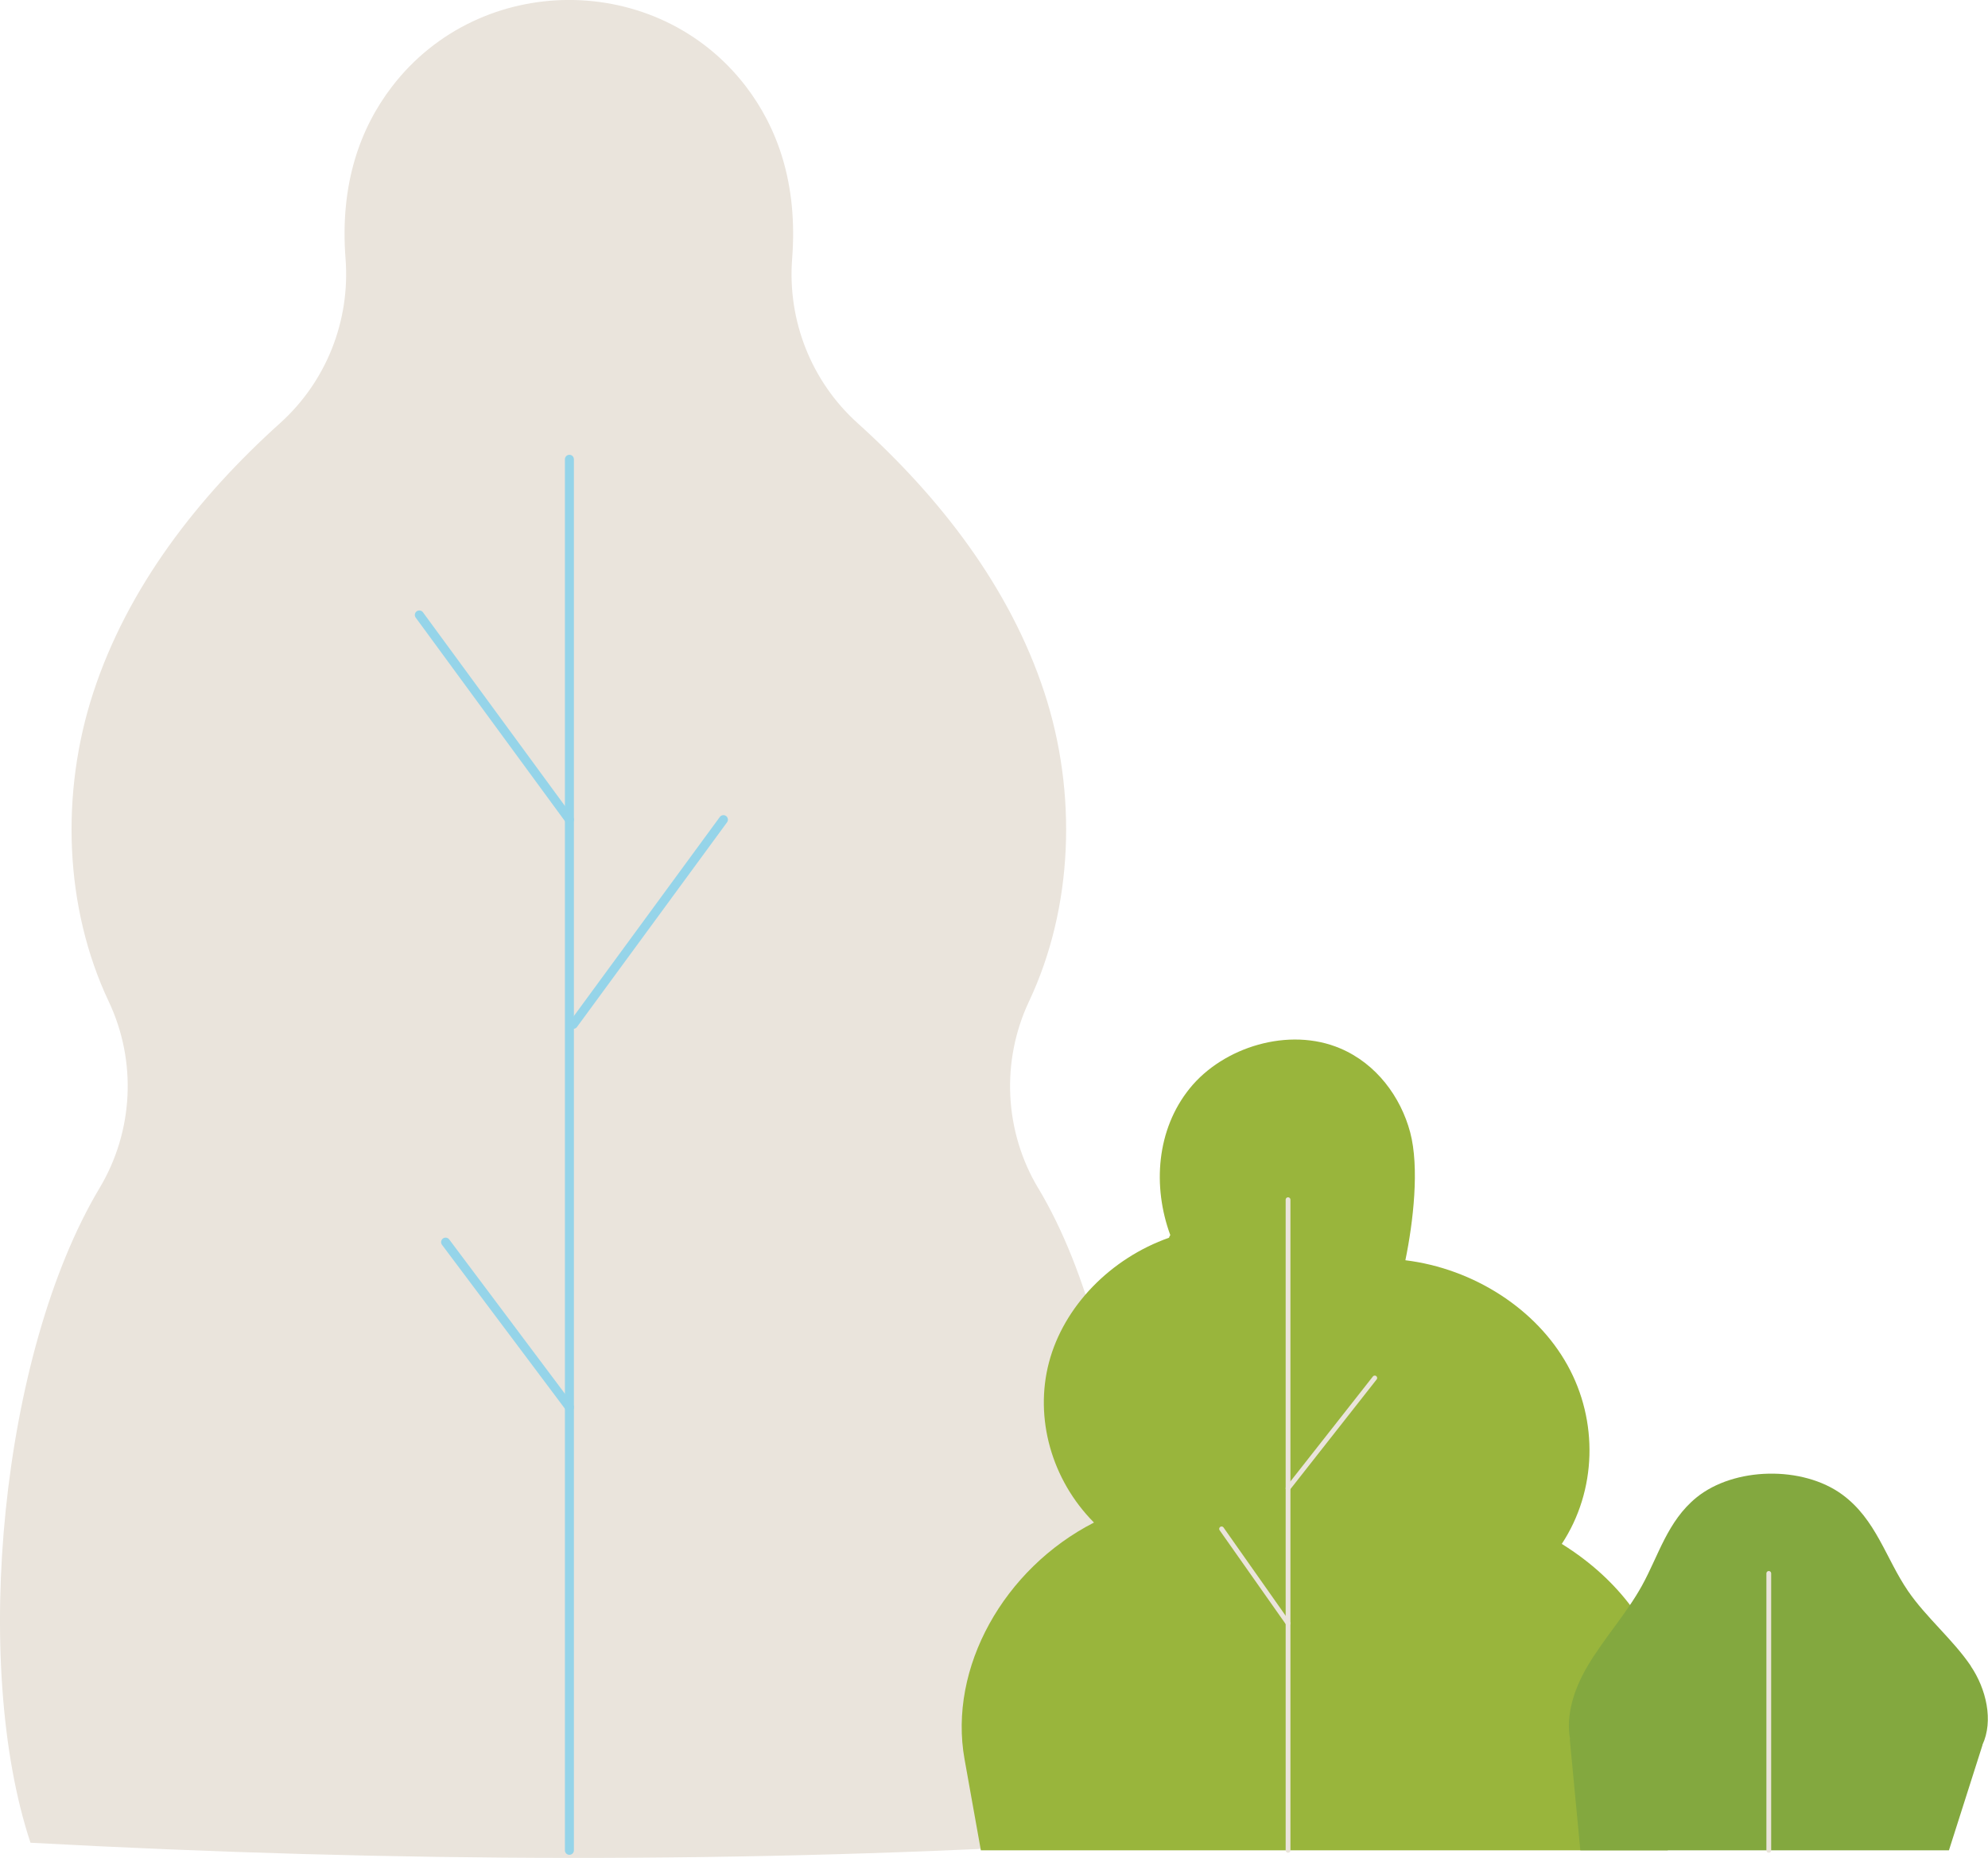
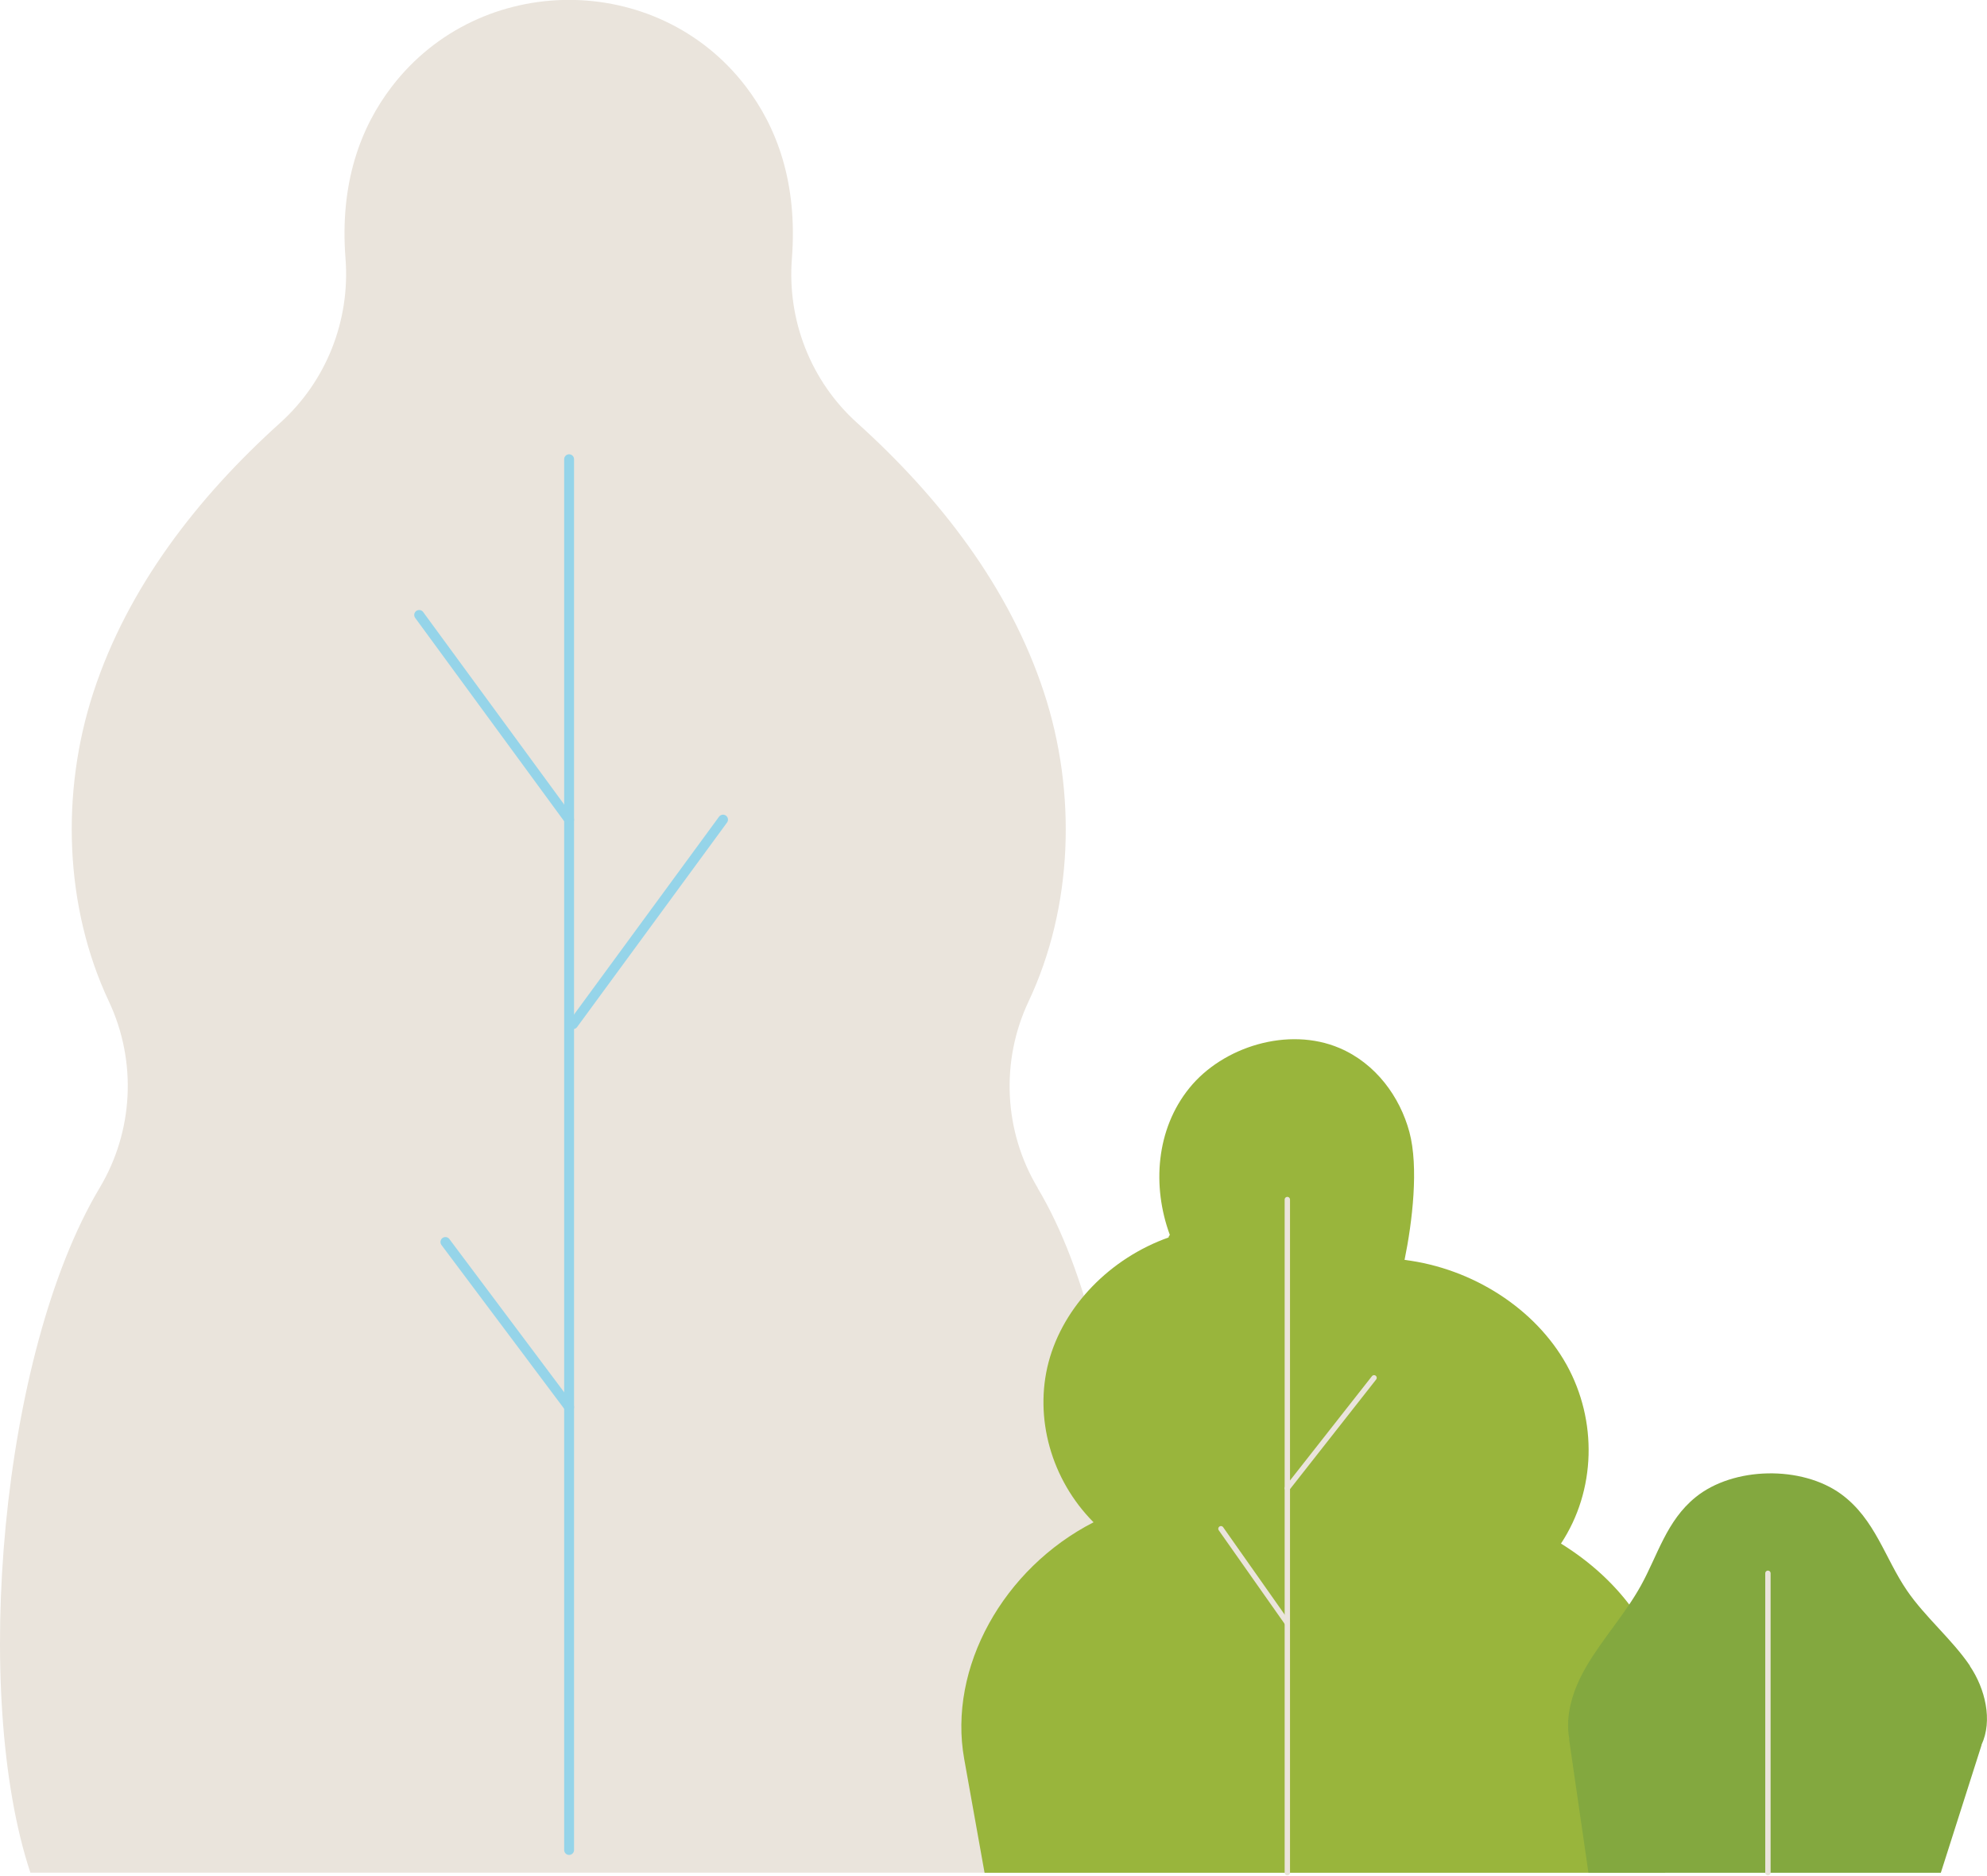
- <svg xmlns="http://www.w3.org/2000/svg" id="Layer_1" version="1.1" viewBox="0 0 1414.7 1322.4">
+ <svg xmlns="http://www.w3.org/2000/svg" id="Layer_1" version="1.1" viewBox="0 0 1445.8 1364.4">
  <defs>
    <style>
      .st0 {
-         fill: #99b53c;
+         stroke: #95d4e9;
+         stroke-width: 7.2px;
+       }
+ 
+       .st0, .st1 {
+         fill: none;
+         stroke-linecap: round;
+         stroke-linejoin: round;
      }

      .st1 {
-         stroke: #95d4e9;
-         stroke-width: 6.4px;
+         stroke: #eae4dc;
+         stroke-width: 3.9px;
      }

-       .st1, .st2 {
-         fill: none;
-         stroke-linecap: round;
-         stroke-linejoin: round;
+       .st2 {
+         fill: #99b53c;
      }

      .st3 {
        fill: #eae4dc;
      }

      .st4 {
        fill: #83a83f;
      }
- 
-       .st2 {
-         stroke: #eae4dc;
-         stroke-width: 3.4px;
-       }
    </style>
  </defs>
  <g>
-     <path class="st3" d="M738.8,845.7c-24.1-40.3-26.6-90.2-6.6-132.8,31.7-67.1,34.4-148.7,11-220-24.5-74.8-74.3-138.9-133-191.8-32.8-29.6-49.9-72.9-46.5-116.9h0c4.2-54.1-10.8-93.8-33-122.8-63-82.1-188.9-81.8-251.8.3-22.2,29-37.2,68.6-33,122.5h0c3.4,44.1-13.7,87.3-46.5,116.9-58.8,52.9-108.5,117-133,191.8-23.4,71.4-20.7,152.9,11,220,20.1,42.5,17.6,92.4-6.6,132.8C.6,963.2-20.6,1184.4,21.7,1311.6c259.3,14.1,512.6,14.7,759.3,0,42.2-127.2,28.2-348.4-42.1-465.8Z" />
+     <path class="st3" d="M755.1,864.3c-24.7-41.2-27.2-92.2-6.7-135.7,32.4-68.6,35.2-151.9,11.2-224.9-25.1-76.5-75.9-141.9-135.9-196-33.6-30.2-51-74.5-47.5-119.5h0c4.3-55.3-11-95.9-33.7-125.5-64.4-83.9-193.1-83.6-257.4.3-22.7,29.6-38,70.1-33.7,125.1h0c3.5,45.1-14,89.3-47.5,119.5-60.1,54.1-110.9,119.6-135.9,196-23.9,72.9-21.1,156.3,11.2,224.9,20.5,43.5,18,94.4-6.7,135.7C.6,984.4-21,1232.4,22.1,1362.4h772.2c43.2-130,32.5-378-39.3-498.1Z" />
    <g>
-       <line class="st1" x1="405.2" y1="326.9" x2="405.2" y2="1317" />
-       <line class="st1" x1="408" y1="729.1" x2="514.8" y2="583.4" />
-       <line class="st1" x1="405.2" y1="583.4" x2="298.4" y2="437.7" />
-       <line class="st1" x1="405.2" y1="1001.6" x2="317.1" y2="884.1" />
+       <line class="st0" x1="414.1" y1="334.1" x2="414.1" y2="1345.9" />
+       <line class="st0" x1="417" y1="745.1" x2="526.1" y2="596.3" />
+       <line class="st0" x1="414.1" y1="596.3" x2="305" y2="447.4" />
+       <line class="st0" x1="414.1" y1="1023.7" x2="324.1" y2="903.6" />
    </g>
  </g>
-   <path class="st0" d="M1111.4,1098.9c25-38,26.1-87.6,4-127.3-22.1-39.8-66.6-68.6-115.3-74.6,5.6-27.2,10.1-66,3.4-91.1-6.7-25.1-24-48.8-49.8-59.7-36.5-15.5-83.2-1-107,28.4-23.8,29.4-26.6,69.9-13.9,104.5-1.1,1.8-.9,1.8-.7,1.8-42,14.8-75.1,49-85.6,88.7-10.5,39.7,1.8,83.7,32,114.1-64.1,32.8-103.8,103.4-92.1,168.5l11.6,64.8h488.8l5.8-66.7h0c1.2-13.1,5.3-97.5-81.2-151.4Z" />
-   <path class="st4" d="M1402.5,1185.8c-12.8-18.9-31.9-34.6-44.8-53.5-15.7-23-22.6-50.8-46.7-68.5-28.2-20.7-77-19.7-103.8,2.1-20.6,16.8-26.9,41.3-38.8,62.8-11.1,20.1-27.5,38-39.1,57.9-9.3,16-15.1,34.2-12,51.4h-.2s7.5,79,7.5,79h262.3l23.9-75h-.1c8.1-17.3,2.7-40-8.3-56.2Z" />
+   <path class="st2" d="M1135.8,1123c25.6-38.8,26.6-89.5,4.1-130.1-22.6-40.6-68.1-70.1-117.9-76.3,5.7-27.8,10.4-67.5,3.5-93.1-6.9-25.6-24.5-49.8-50.8-61-37.3-15.9-85-1-109.3,29.1-24.3,30-27.2,71.5-14.2,106.8-1.2,1.8-1,1.8-.7,1.8-42.9,15.2-76.7,50.1-87.5,90.7-10.7,40.6,1.9,85.6,32.7,116.6-65.5,33.5-106.1,105.7-94.1,172.3l14.8,82.7h495.2l7.4-84.7h0c1.2-13.4,5.4-99.7-83-154.7Z" />
+   <path class="st4" d="M1433.4,1211.9c-13.1-19.3-32.6-35.4-45.8-54.7-16.1-23.5-23.1-51.9-47.8-70.1-28.8-21.1-78.7-20.1-106.1,2.2-21.1,17.1-27.5,42.2-39.7,64.2-11.3,20.5-28.1,38.9-39.9,59.2-9.5,16.3-15.5,35-12.2,52.5h-.2s14.1,97.3,14.1,97.3h256.4l29.7-93.1h-.1c8.3-17.7,2.7-40.9-8.5-57.4Z" />
  <g>
    <g>
-       <line class="st2" x1="916.6" y1="853.9" x2="916.6" y2="1317" />
-       <line class="st2" x1="916.6" y1="1059.3" x2="978.3" y2="980.8" />
-       <line class="st2" x1="916.6" y1="1155.4" x2="869.3" y2="1088.2" />
+       <line class="st1" x1="936.7" y1="872.7" x2="936.7" y2="1362.4" />
+       <line class="st1" x1="936.7" y1="1082.7" x2="999.8" y2="1002.4" />
+       <line class="st1" x1="936.7" y1="1180.8" x2="888.4" y2="1112.2" />
    </g>
-     <line class="st2" x1="1258.7" y1="1119.9" x2="1258.7" y2="1317" />
+     <line class="st1" x1="1286.4" y1="1144.6" x2="1286.4" y2="1362.4" />
  </g>
</svg>
